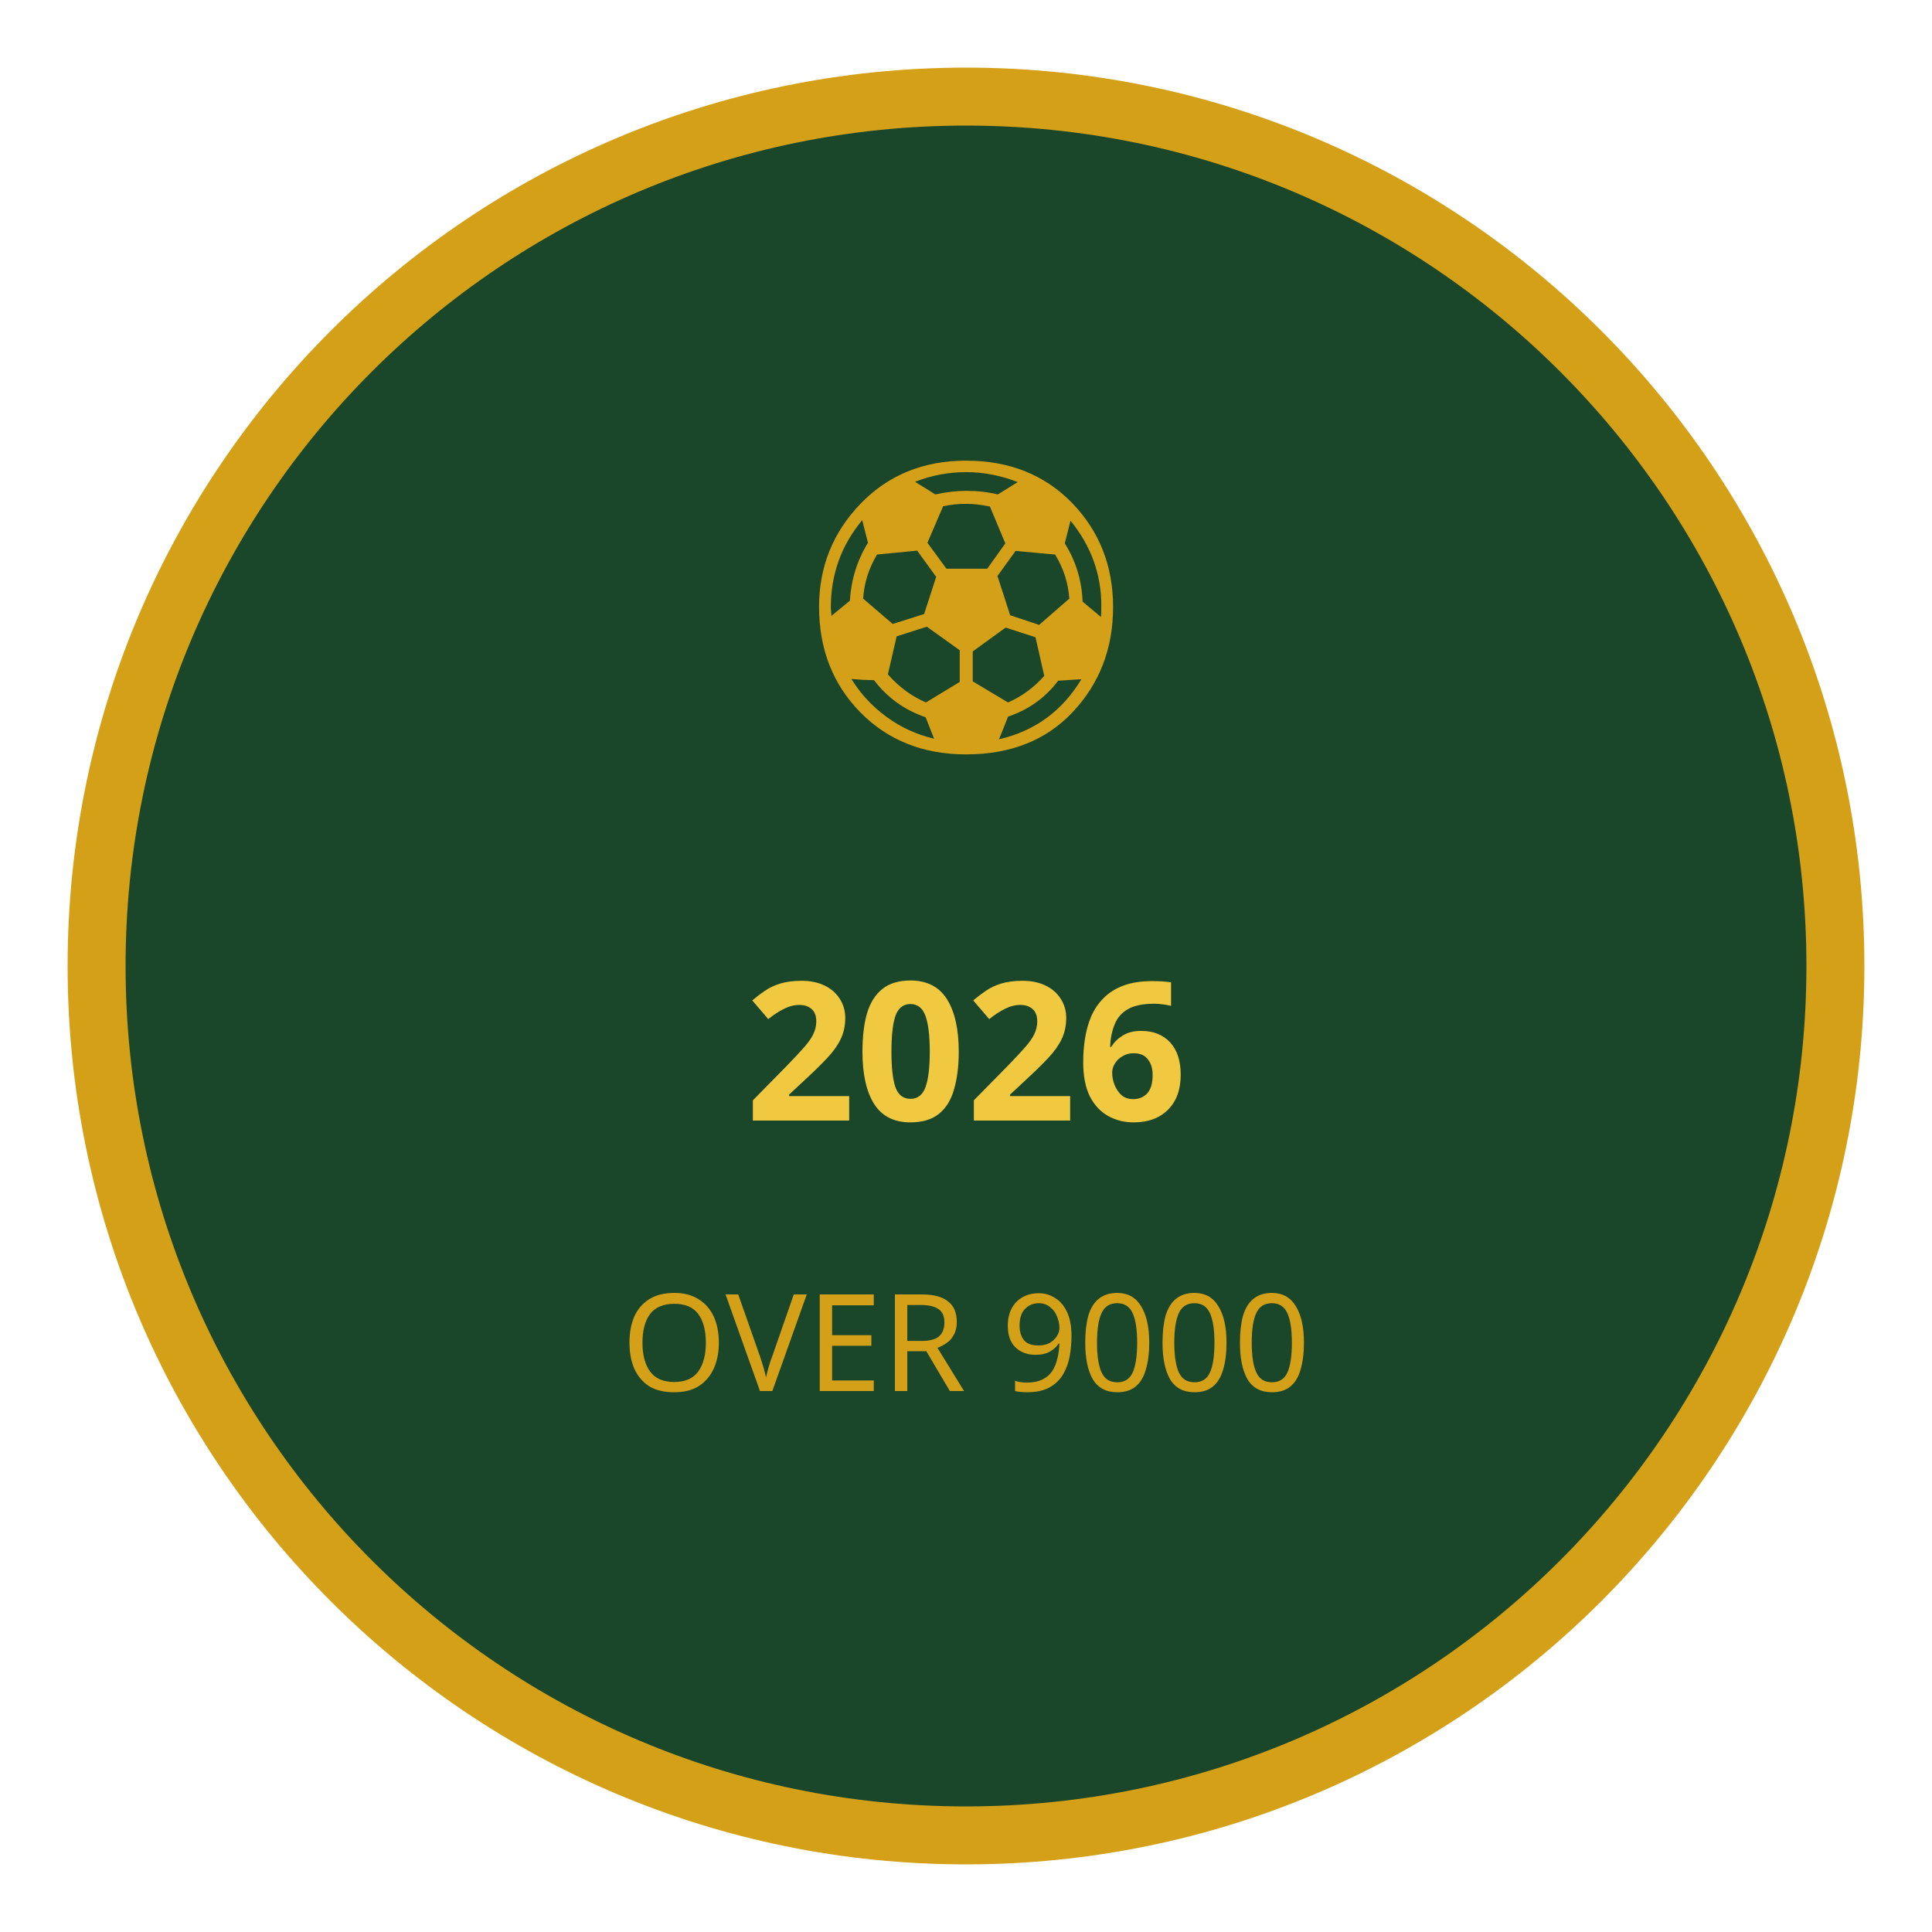
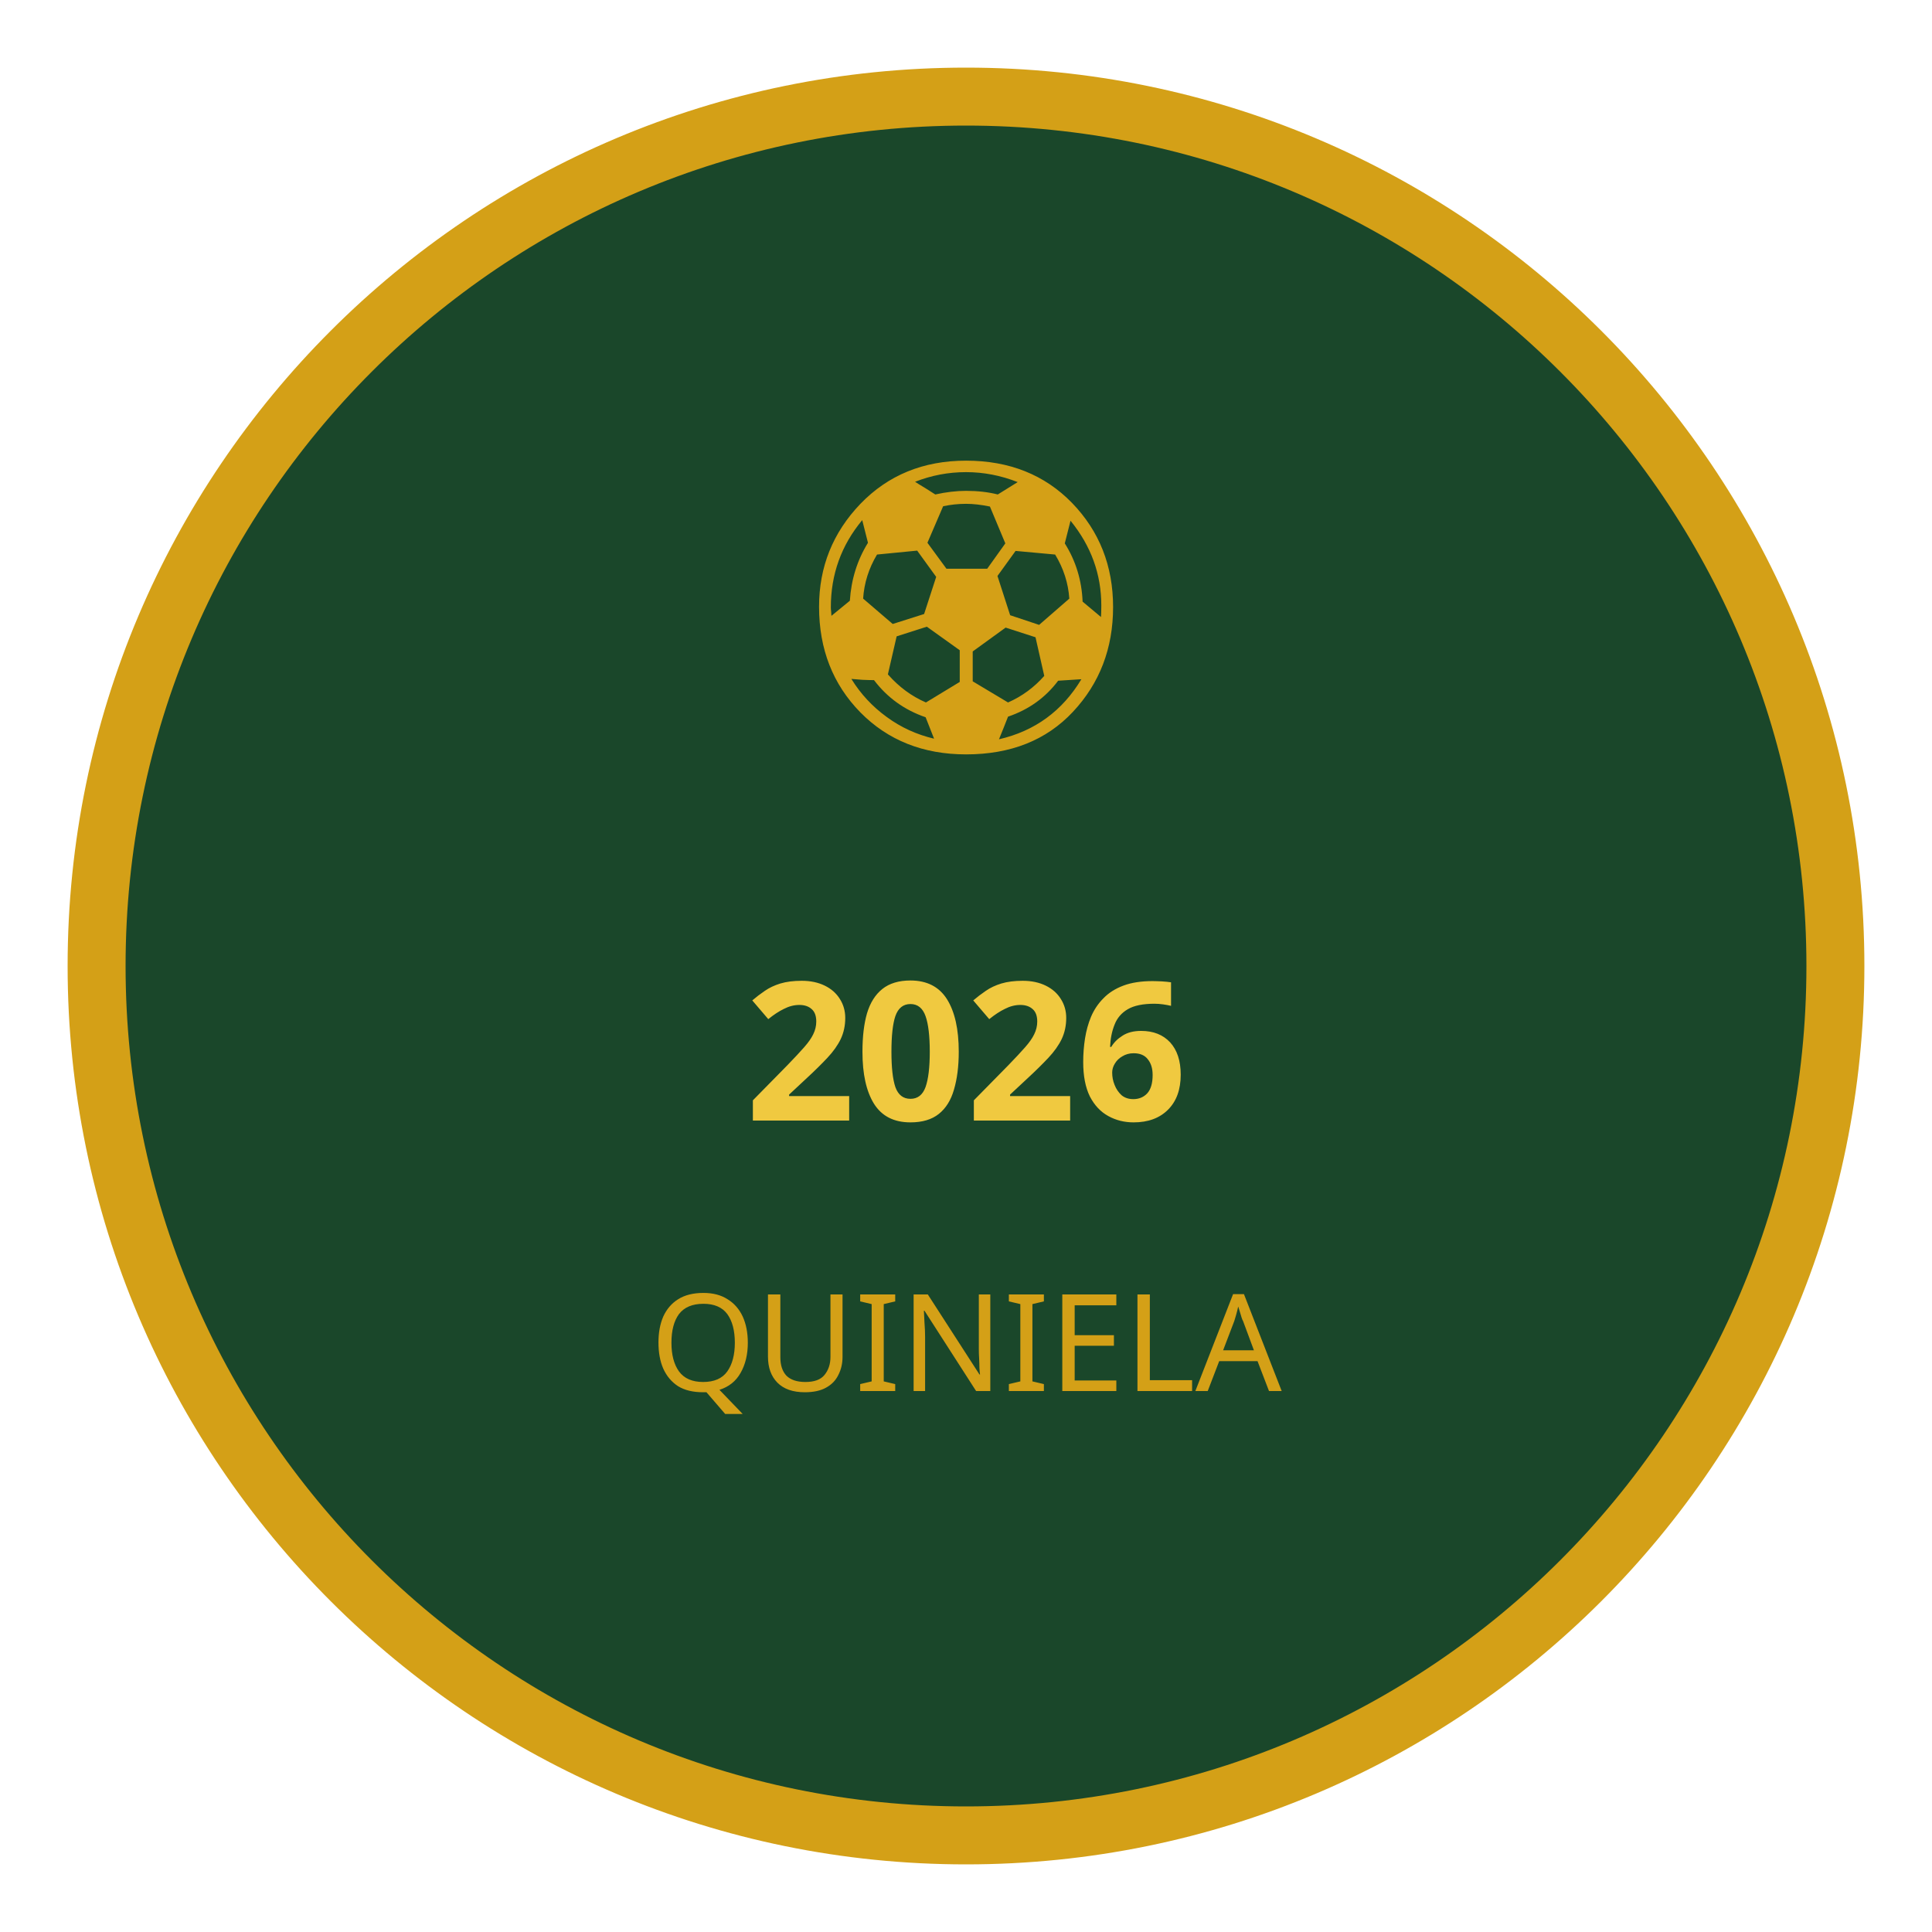
<svg xmlns="http://www.w3.org/2000/svg" viewBox="0 0 100 100">
  <circle cx="50" cy="50" r="45" fill="#1a472a" stroke="#d4a017" stroke-width="3" />
  <text x="50" y="38" text-anchor="middle" fill="#d4a017" font-size="20" font-weight="bold" font-family="sans-serif">⚽</text>
  <text x="50" y="58" text-anchor="middle" fill="#f0c940" font-size="10" font-weight="bold" font-family="sans-serif">2026</text>
-   <text x="50" y="72" text-anchor="middle" fill="#d4a017" font-size="7" font-family="sans-serif">OVER 9000</text>
+   <text x="50" y="72" text-anchor="middle" fill="#d4a017" font-size="7" font-family="sans-serif">QUINIELA</text>
</svg>
